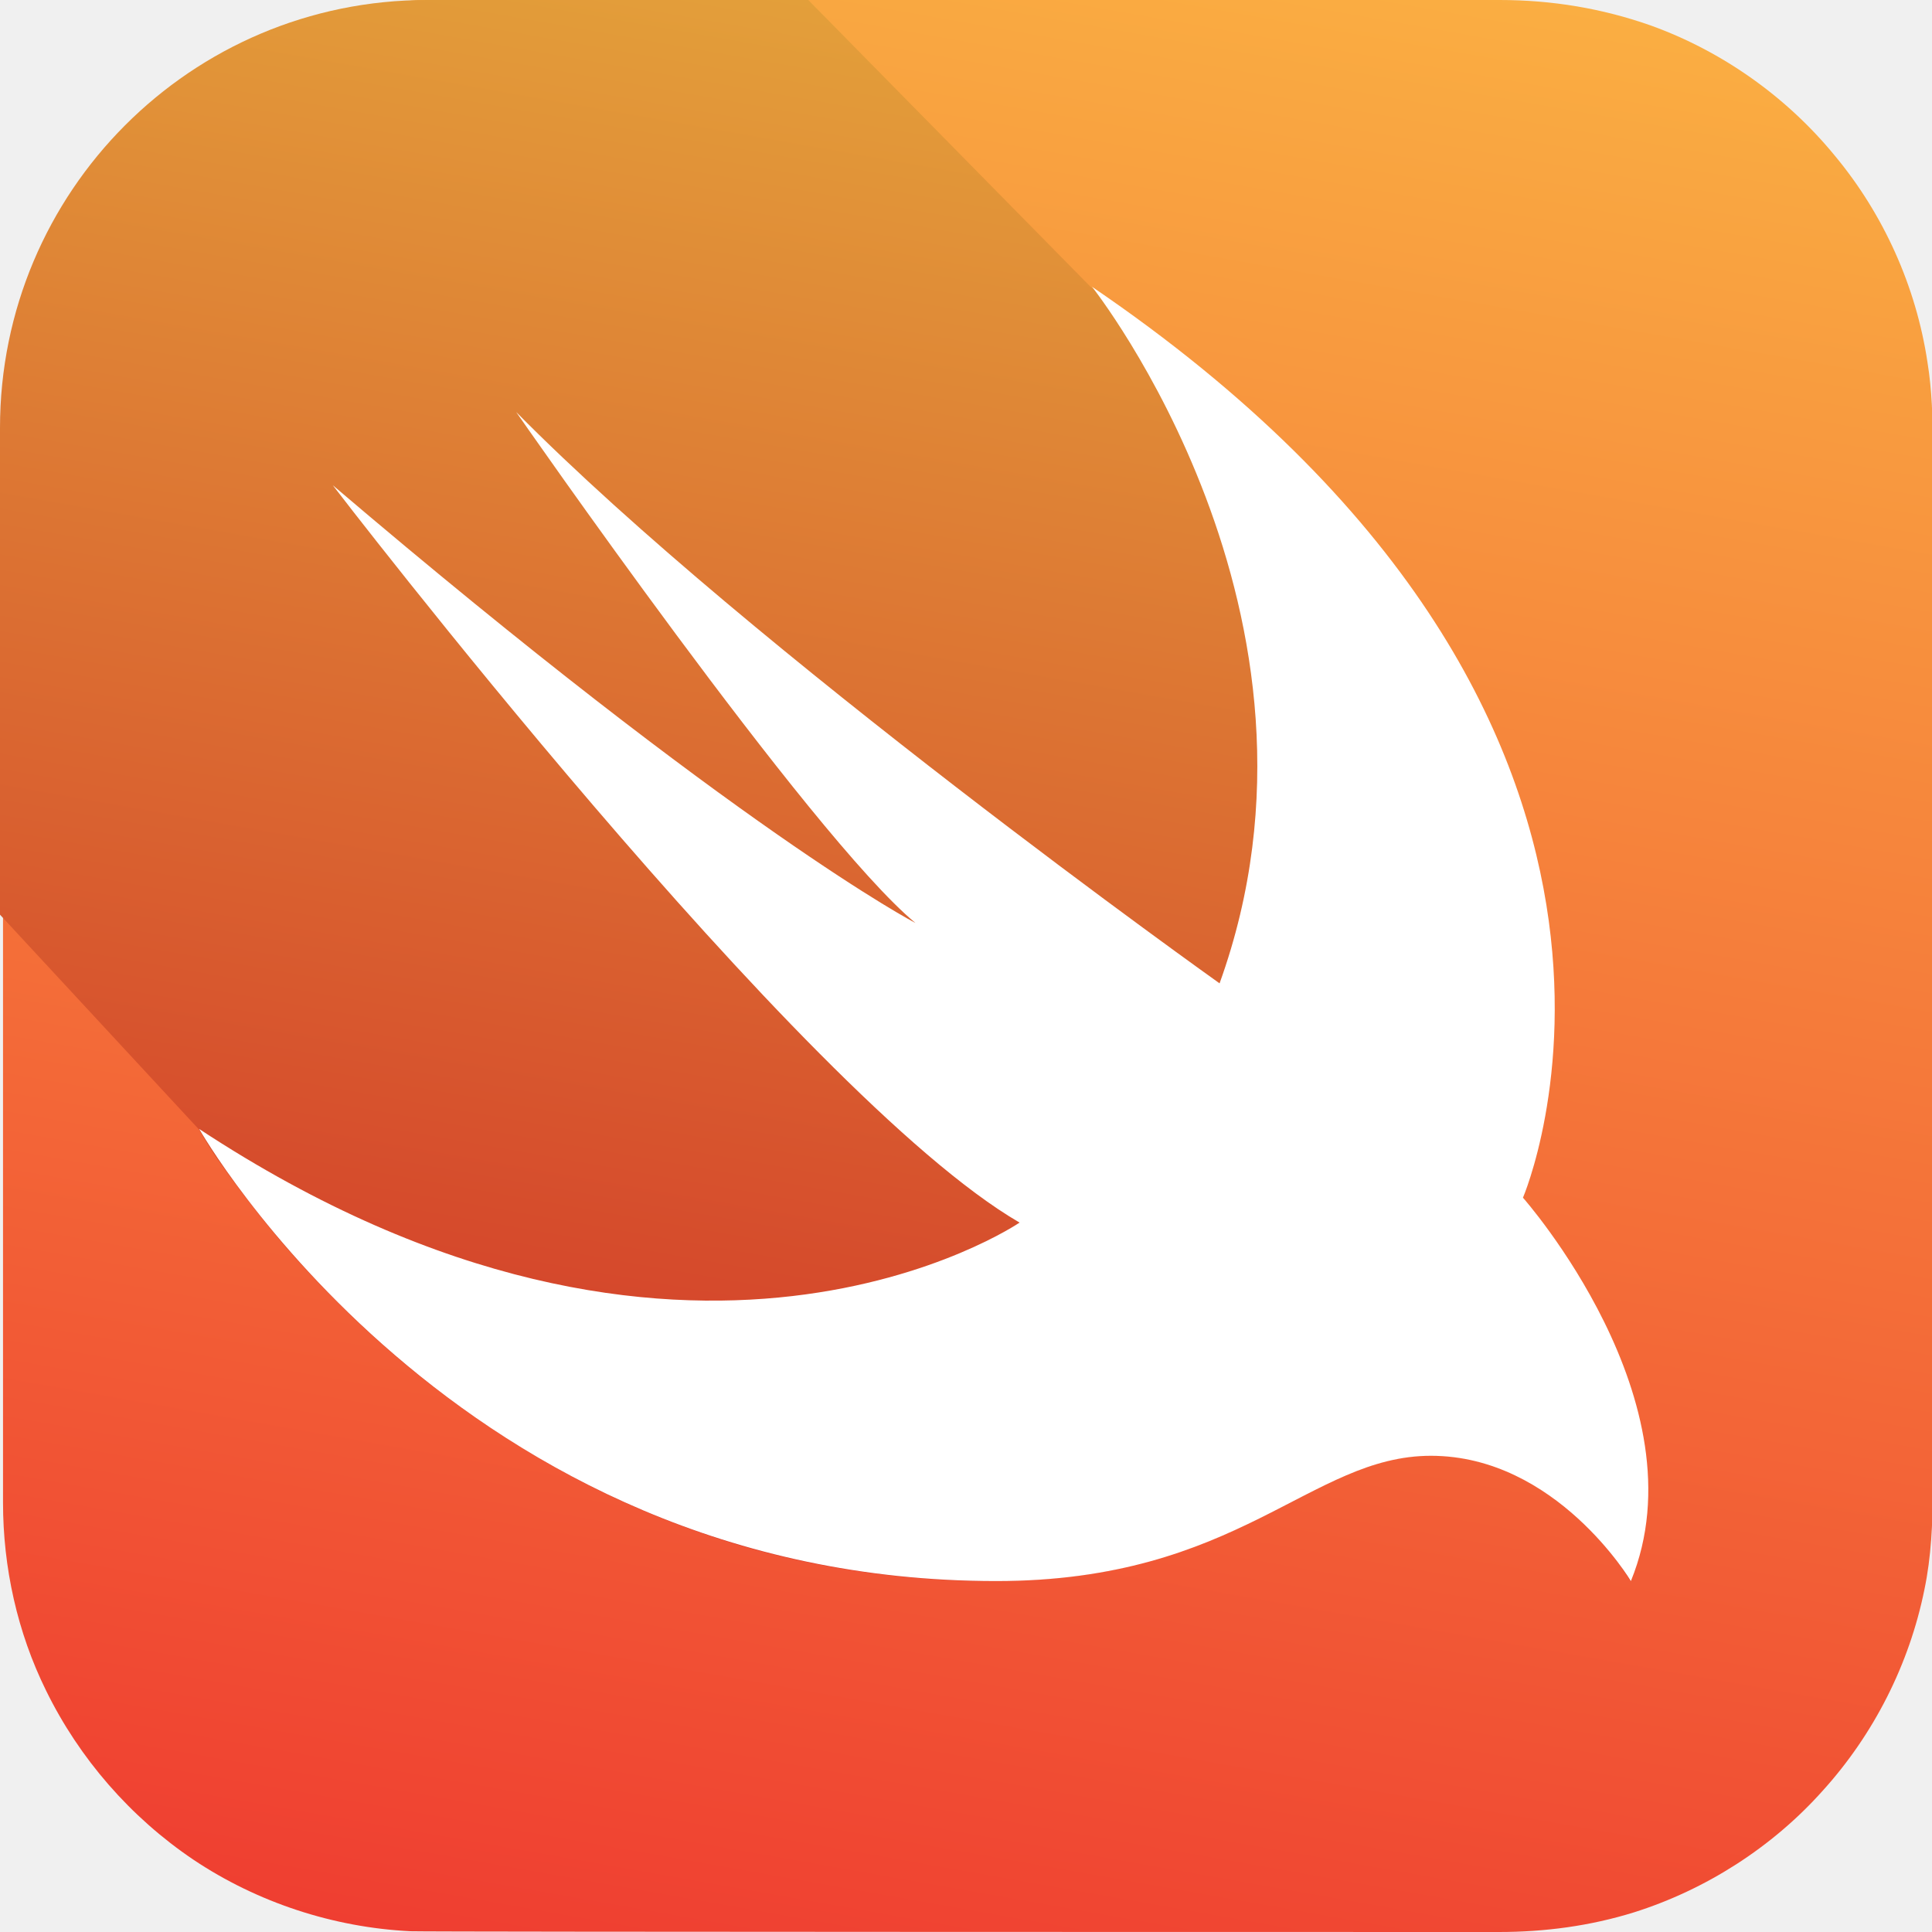
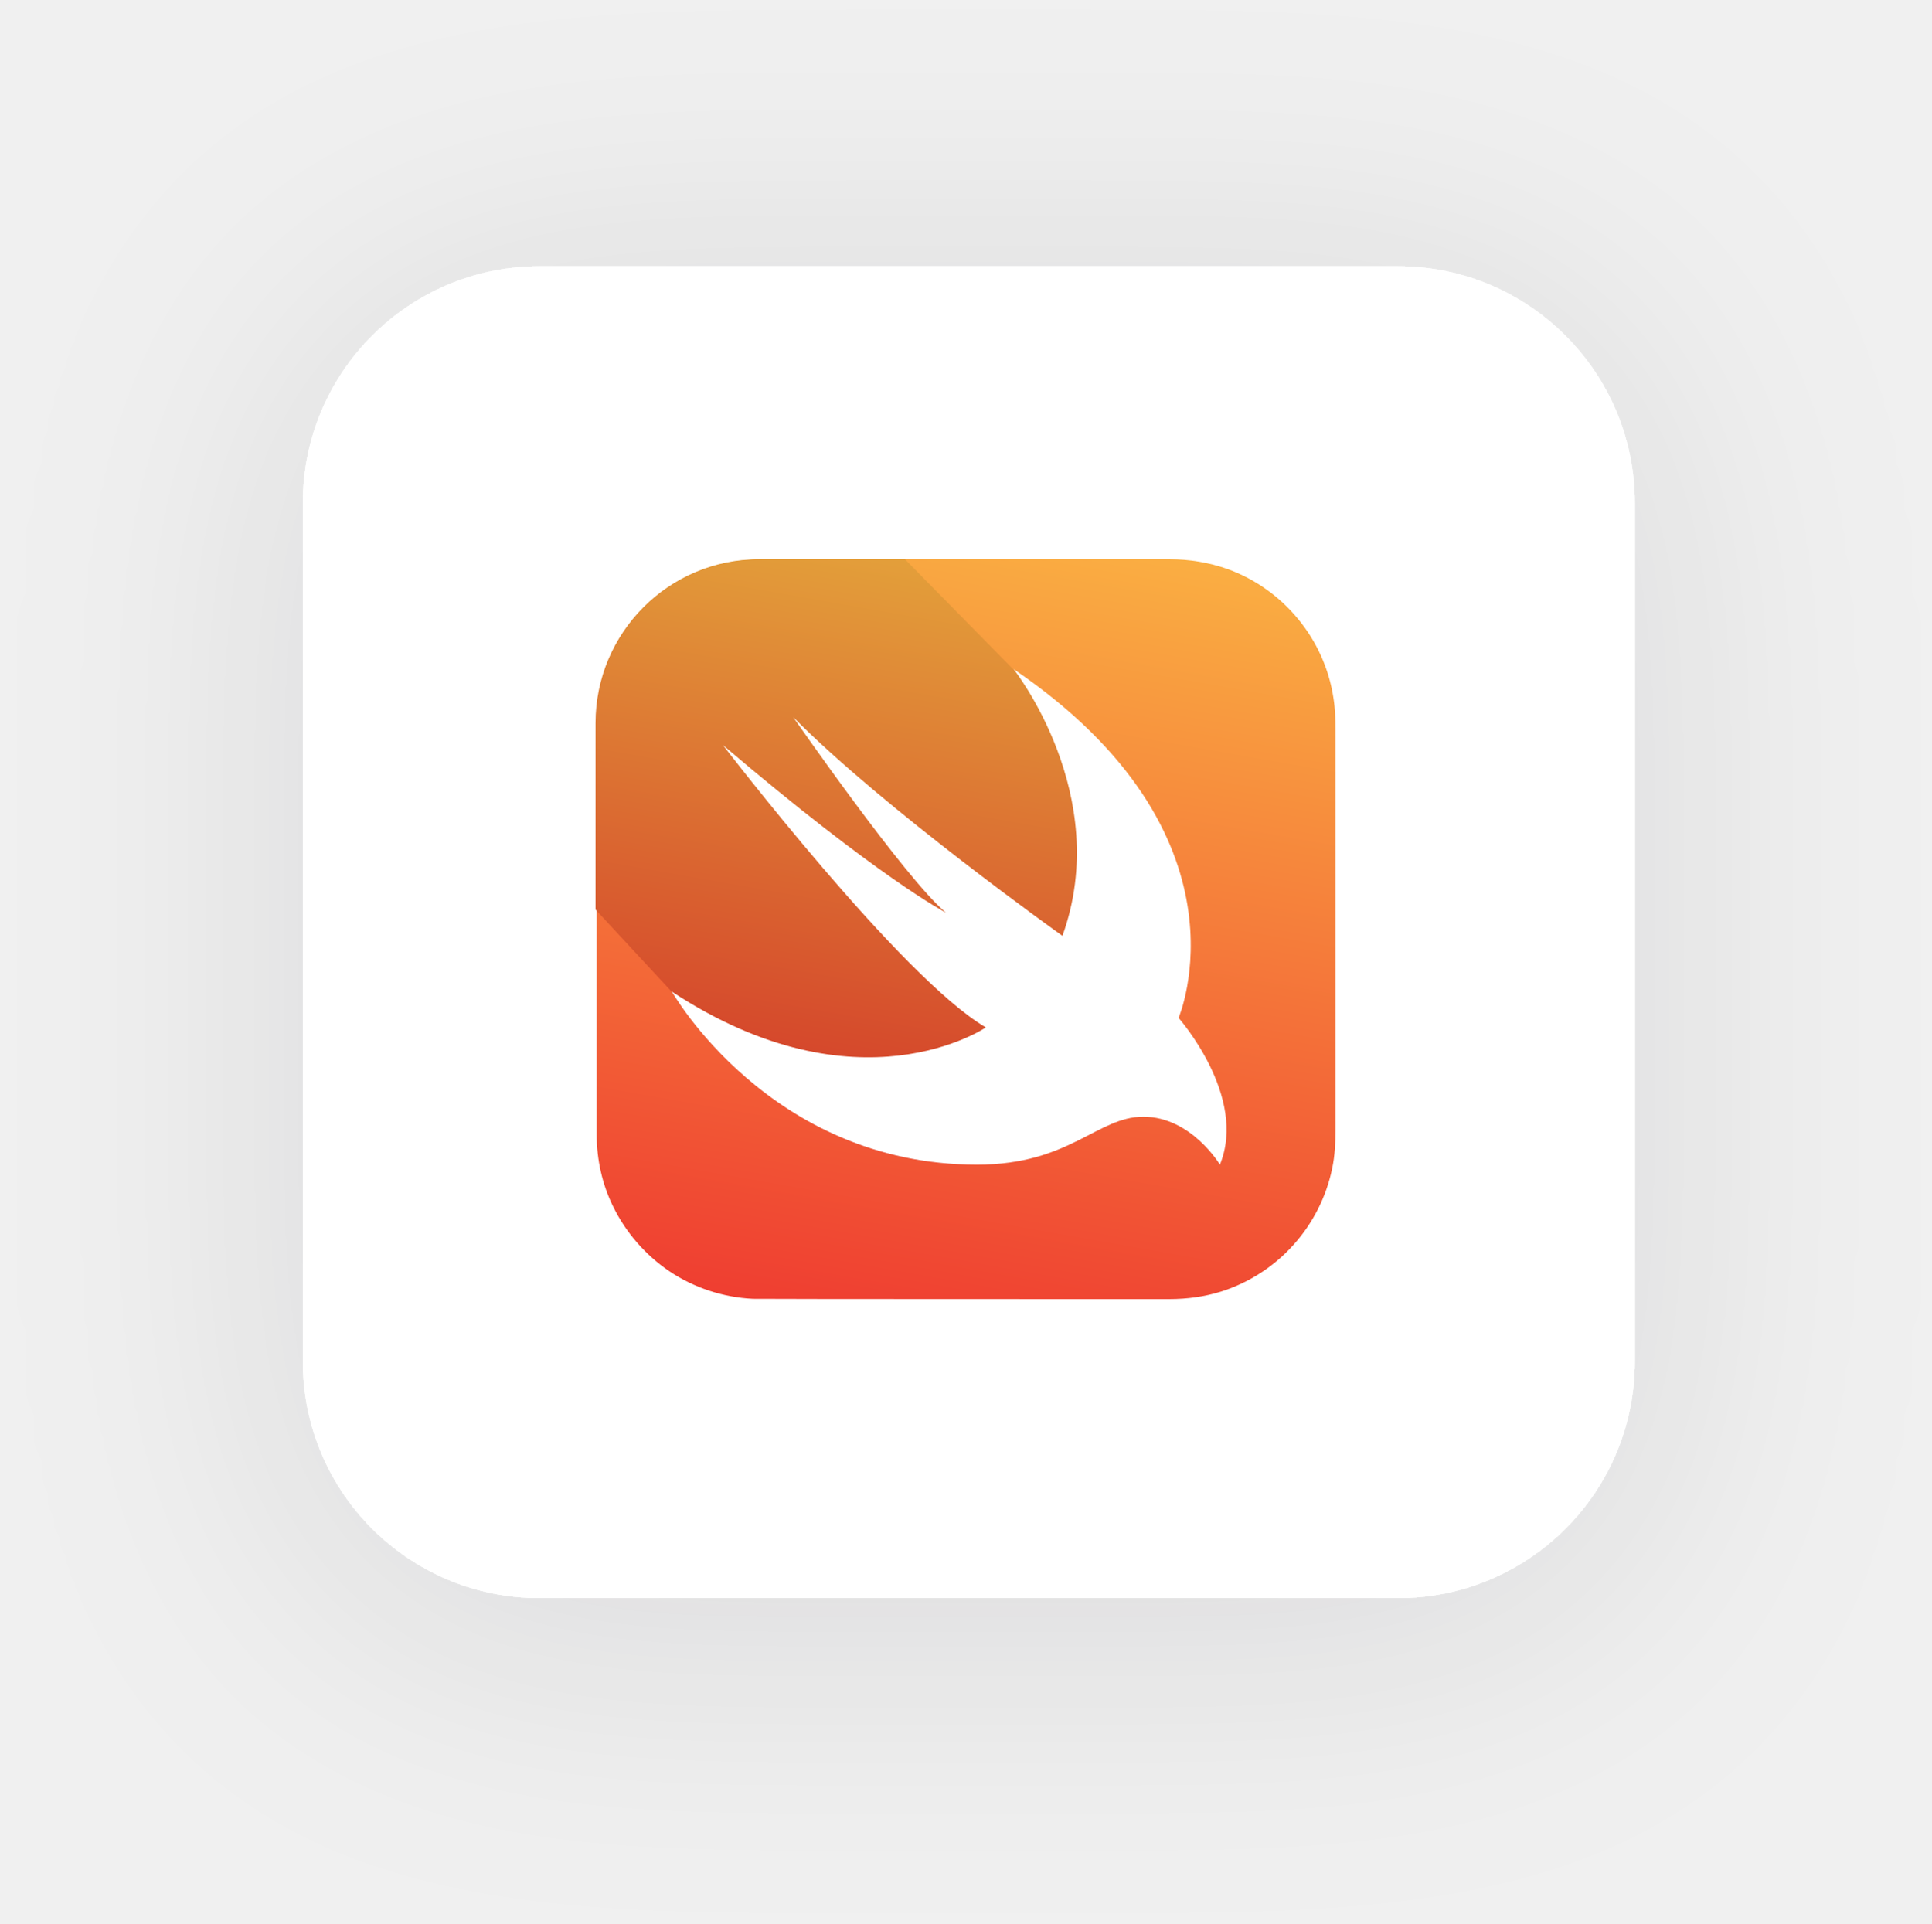
- <svg xmlns="http://www.w3.org/2000/svg" width="2500" height="2500" viewBox="0 0 256 256" preserveAspectRatio="xMinYMin meet">
-   <linearGradient id="a" gradientUnits="userSpaceOnUse" x1="-1845.501" y1="1255.639" x2="-1797.134" y2="981.338" gradientTransform="rotate(180 -846.605 623.252)">
-     <stop offset="0" stop-color="#faae42" />
-     <stop offset="1" stop-color="#ef3e31" />
-   </linearGradient>
-   <path fill="url(#a)" d="M56.9 0h141.8c6.9 0 13.6 1.1 20.1 3.4 9.4 3.4 17.9 9.4 24.3 17.2 6.5 7.8 10.8 17.4 12.3 27.4.6 3.7.7 7.4.7 11.1V197.4c0 4.4-.2 8.9-1.1 13.2-2 9.9-6.7 19.2-13.5 26.7-6.7 7.5-15.5 13.1-25 16.1-5.8 1.8-11.8 2.6-17.9 2.6-2.7 0-142.1 0-144.2-.1-10.2-.5-20.3-3.8-28.8-9.5-8.3-5.6-15.1-13.4-19.5-22.4-3.8-7.7-5.7-16.3-5.7-24.9V56.9C.2 48.4 2 40 5.7 32.4c4.3-9 11-16.9 19.3-22.5C33.5 4.1 43.5.7 53.7.2c1-.2 2.1-.2 3.2-.2z" />
-   <linearGradient id="b" gradientUnits="userSpaceOnUse" x1="130.612" y1="4.136" x2="95.213" y2="204.893">
-     <stop offset="0" stop-color="#e39f3a" />
-     <stop offset="1" stop-color="#d33929" />
-   </linearGradient>
-   <path fill="url(#b)" d="M216 209.4c-.9-1.4-1.9-2.8-3-4.1-2.5-3-5.4-5.6-8.6-7.8-4-2.7-8.7-4.4-13.5-4.6-3.4-.2-6.8.4-10 1.6-3.2 1.1-6.3 2.7-9.3 4.3-3.5 1.8-7 3.6-10.7 5.1-4.4 1.8-9 3.2-13.7 4.2-5.9 1.1-11.9 1.5-17.8 1.4-10.7-.2-21.4-1.8-31.6-4.8-9-2.7-17.6-6.4-25.7-11.1-7.1-4.1-13.7-8.8-19.9-14.1-5.1-4.4-9.8-9.1-14.2-14.1-3-3.5-5.9-7.2-8.6-11-1.1-1.5-2.1-3.1-3-4.7L0 121.2V56.7C0 25.4 25.3 0 56.6 0h50.5l37.4 38c84.4 57.4 57.1 120.7 57.1 120.7s24 27 14.4 50.7z" />
-   <path fill="#FFF" d="M144.7 38c84.4 57.4 57.1 120.7 57.1 120.7s24 27.1 14.3 50.8c0 0-9.9-16.6-26.5-16.6-16 0-25.4 16.6-57.6 16.6-71.7 0-105.6-59.9-105.6-59.9C91 192.1 135.1 162 135.1 162c-29.1-16.9-91-97.7-91-97.7 53.9 45.9 77.2 58 77.2 58-13.9-11.5-52.9-67.7-52.9-67.7 31.2 31.6 93.2 75.7 93.2 75.7C179.2 81.5 144.7 38 144.7 38z" />
+ <svg xmlns="http://www.w3.org/2000/svg" width="261" height="260" viewBox="0 0 261 260" fill="none">
+   <g filter="url(#filter0_d_25_404)">
+     <rect x="40.933" y="36" width="180" height="180" rx="32" fill="white" />
+     <rect x="41.433" y="36.5" width="179" height="179" rx="31.5" stroke="white" />
+   </g>
+   <path d="M102.703 75.594H158.072C160.766 75.594 163.382 76.024 165.92 76.922C169.591 78.251 172.91 80.594 175.409 83.641C177.947 86.688 179.626 90.438 180.212 94.344C180.446 95.79 180.485 97.235 180.485 98.68V152.704C180.485 154.422 180.407 156.18 180.056 157.86C179.275 161.727 177.439 165.36 174.784 168.29C172.168 171.219 168.732 173.407 165.022 174.579C162.758 175.282 160.415 175.594 158.033 175.594C156.979 175.594 102.547 175.594 101.727 175.555C97.744 175.36 93.8 174.071 90.481 171.844C87.24 169.657 84.585 166.61 82.867 163.094C81.383 160.086 80.641 156.727 80.641 153.368V97.821C80.563 94.501 81.266 91.219 82.711 88.251C84.39 84.735 87.006 81.649 90.247 79.461C93.566 77.196 97.471 75.868 101.453 75.672C101.844 75.594 102.273 75.594 102.703 75.594Z" fill="url(#paint0_linear_25_404)" />
+   <path d="M164.827 157.391C164.476 156.844 164.085 156.297 163.656 155.79C162.679 154.618 161.547 153.602 160.297 152.743C158.736 151.688 156.9 151.024 155.026 150.946C153.698 150.868 152.371 151.102 151.121 151.571C149.872 152 148.661 152.625 147.49 153.25C146.123 153.954 144.757 154.657 143.312 155.243C141.594 155.946 139.798 156.493 137.962 156.883C135.659 157.313 133.316 157.469 131.012 157.43C126.834 157.352 122.656 156.727 118.673 155.555C115.159 154.5 111.801 153.055 108.638 151.219C105.866 149.618 103.289 147.782 100.868 145.711C98.876 143.993 97.041 142.157 95.323 140.204C94.151 138.836 93.019 137.391 91.965 135.907C91.535 135.321 91.145 134.696 90.793 134.071L80.485 122.938V97.743C80.485 85.516 90.364 75.594 102.586 75.594H122.305L136.908 90.438C169.864 112.86 159.204 137.586 159.204 137.586C159.204 137.586 168.575 148.133 164.827 157.391Z" fill="url(#paint1_linear_25_404)" />
+   <path d="M136.986 90.438C169.942 112.86 159.282 137.586 159.282 137.586C159.282 137.586 168.653 148.172 164.866 157.43C164.866 157.43 161 150.946 154.518 150.946C148.271 150.946 144.6 157.43 132.027 157.43C104.03 157.43 90.793 134.032 90.793 134.032C116.018 150.633 133.238 138.875 133.238 138.875C121.875 132.274 97.705 100.711 97.705 100.711C118.751 118.641 127.849 123.368 127.849 123.368C122.422 118.875 107.193 96.922 107.193 96.922C119.376 109.266 143.585 126.493 143.585 126.493C150.457 107.43 136.986 90.438 136.986 90.438Z" fill="white" />
+   <defs>
+     <filter id="filter0_d_25_404" x="0.933" y="0" width="260" height="260" filterUnits="userSpaceOnUse" color-interpolation-filters="sRGB">
+       <feFlood flood-opacity="0" result="BackgroundImageFix" />
+       <feColorMatrix in="SourceAlpha" type="matrix" values="0 0 0 0 0 0 0 0 0 0 0 0 0 0 0 0 0 0 127 0" result="hardAlpha" />
+       <feOffset dy="4" />
+       <feGaussianBlur stdDeviation="20" />
+       <feComposite in2="hardAlpha" operator="out" />
+       <feColorMatrix type="matrix" values="0 0 0 0 0.037 0 0 0 0 0.035 0 0 0 0 0.048 0 0 0 0.1 0" />
+       <feBlend mode="normal" in2="BackgroundImageFix" result="effect1_dropShadow_25_404" />
+       <feBlend mode="normal" in="SourceGraphic" in2="effect1_dropShadow_25_404" result="shape" />
+     </filter>
+     <linearGradient id="paint0_linear_25_404" x1="139.95" y1="72.026" x2="121.05" y2="179.172" gradientUnits="userSpaceOnUse">
+       <stop stop-color="#FAAE42" />
+       <stop offset="1" stop-color="#EF3E31" />
+     </linearGradient>
+     <linearGradient id="paint1_linear_25_404" x1="131.485" y1="77.21" x2="117.652" y2="155.629" gradientUnits="userSpaceOnUse">
+       <stop stop-color="#E39F3A" />
+       <stop offset="1" stop-color="#D33929" />
+     </linearGradient>
+   </defs>
</svg>
